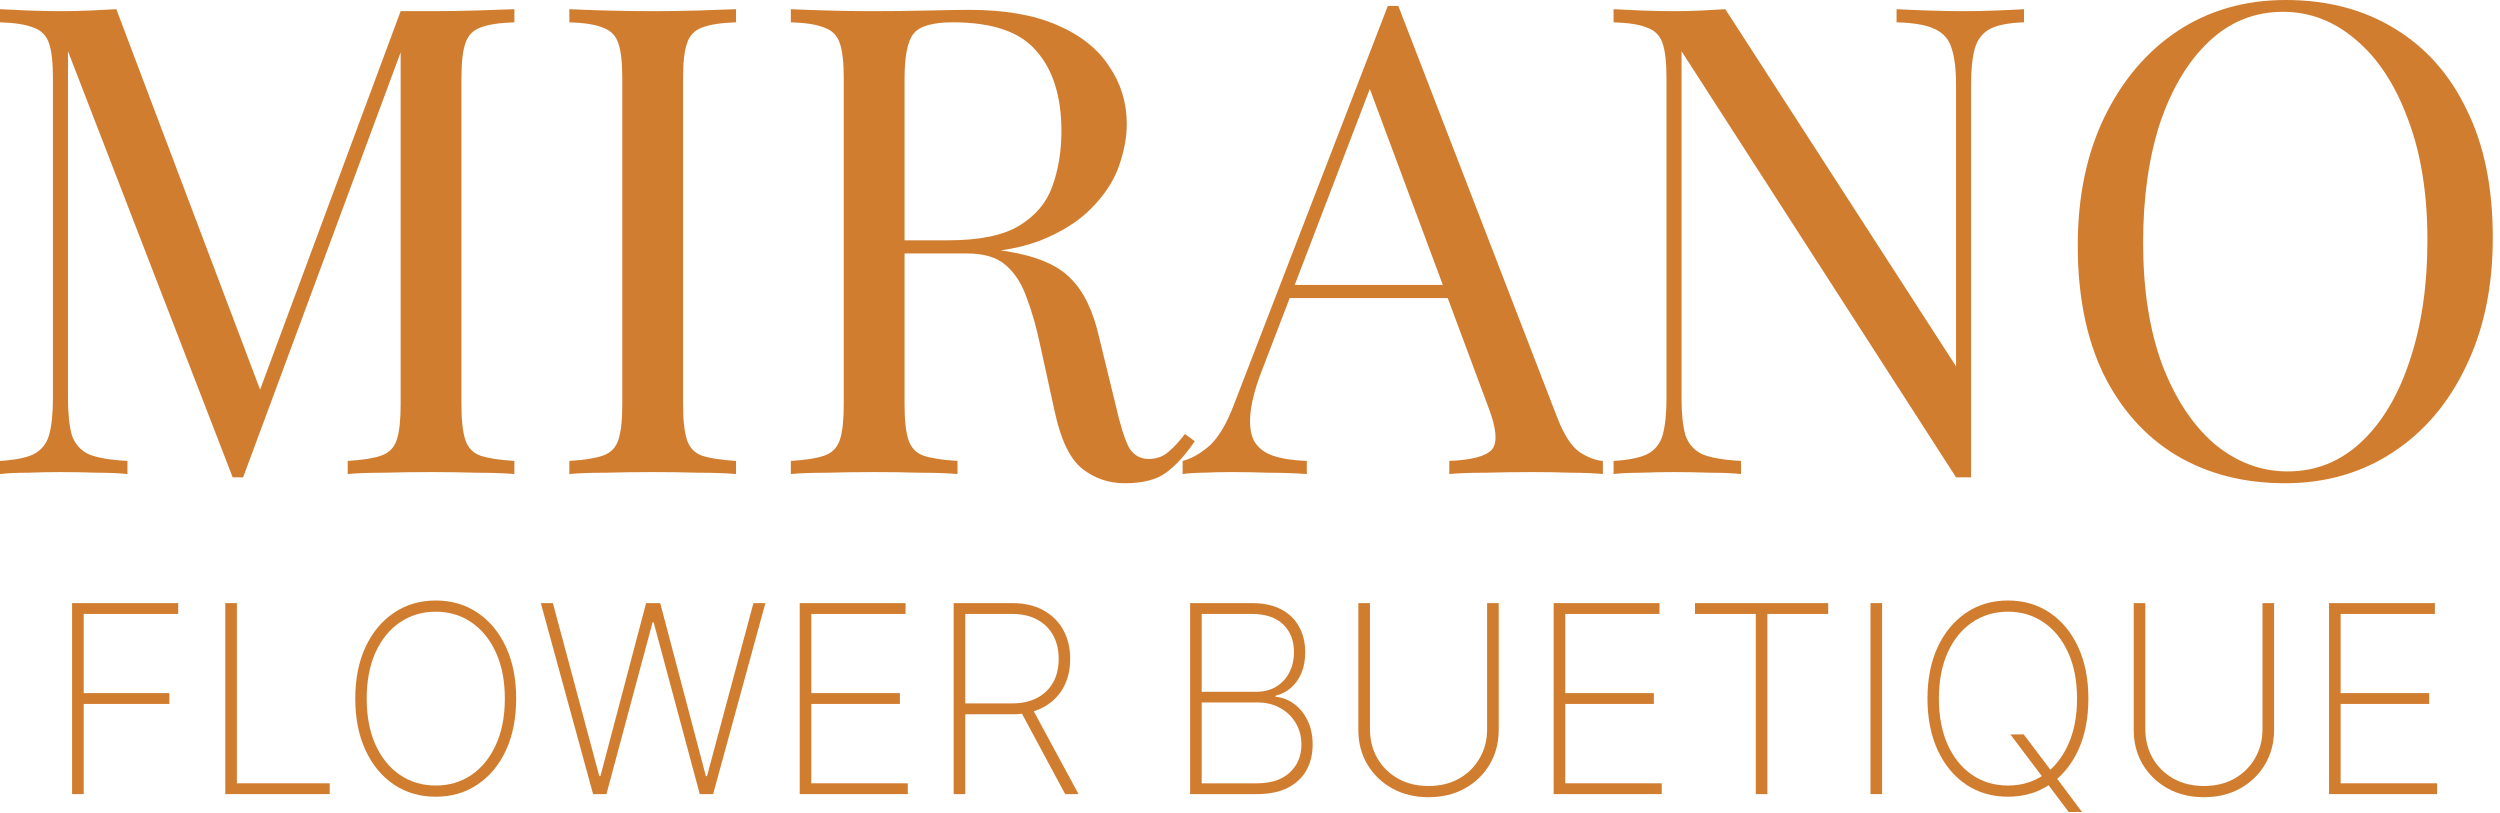
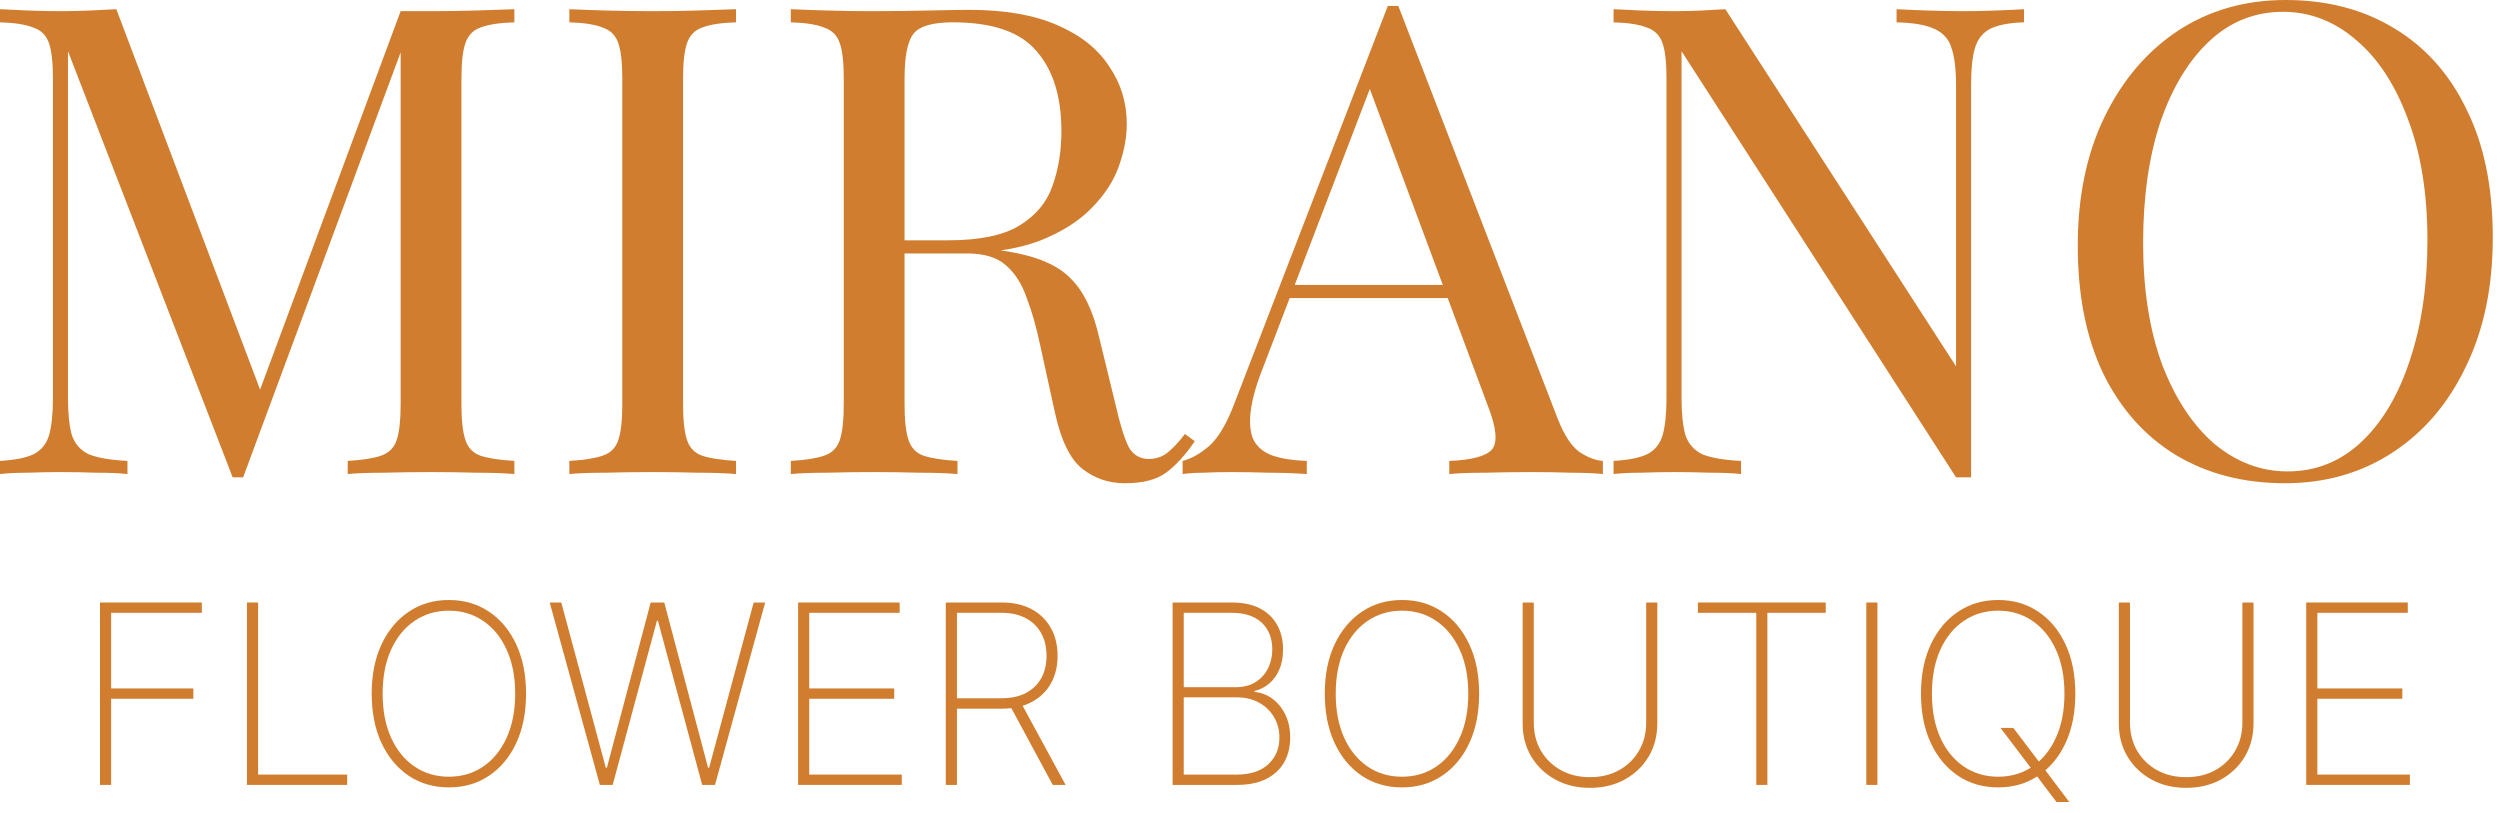
<svg xmlns="http://www.w3.org/2000/svg" width="200" height="65" viewBox="0 0 200 65" fill="none">
-   <path d="M186.323 63.529V48.249H194.79V49.115H187.251V55.449H194.337V56.315H187.251V62.664H194.968V63.529H186.323Z" fill="#D17D2F" />
-   <path d="M180.999 48.249H181.928V58.366C181.928 59.406 181.688 60.334 181.207 61.149C180.727 61.96 180.064 62.602 179.217 63.074C178.375 63.542 177.407 63.776 176.313 63.776C175.223 63.776 174.255 63.542 173.409 63.074C172.562 62.602 171.896 61.958 171.411 61.142C170.931 60.326 170.693 59.401 170.698 58.366V48.249H171.626V58.314C171.626 59.194 171.824 59.978 172.22 60.664C172.621 61.351 173.174 61.893 173.877 62.291C174.58 62.684 175.392 62.88 176.313 62.88C177.234 62.88 178.046 62.684 178.749 62.291C179.452 61.893 180.002 61.351 180.398 60.664C180.799 59.978 180.999 59.194 180.999 58.314V48.249Z" fill="#D17D2F" />
-   <path d="M160.831 58.754H161.9L164.114 61.687L164.322 61.97L166.565 64.962H165.495L163.653 62.507L163.46 62.239L160.831 58.754ZM167.07 55.889C167.07 57.466 166.797 58.844 166.253 60.023C165.708 61.197 164.95 62.109 163.98 62.761C163.014 63.412 161.9 63.738 160.638 63.738C159.37 63.738 158.251 63.412 157.281 62.761C156.315 62.104 155.56 61.189 155.015 60.015C154.471 58.836 154.198 57.461 154.198 55.889C154.198 54.312 154.471 52.937 155.015 51.763C155.565 50.59 156.322 49.677 157.288 49.025C158.253 48.369 159.37 48.04 160.638 48.04C161.9 48.04 163.014 48.366 163.98 49.018C164.95 49.669 165.708 50.584 166.253 51.763C166.797 52.937 167.07 54.312 167.07 55.889ZM166.163 55.889C166.163 54.472 165.926 53.243 165.45 52.204C164.98 51.164 164.329 50.361 163.497 49.794C162.665 49.222 161.712 48.936 160.638 48.936C159.563 48.936 158.61 49.219 157.778 49.786C156.946 50.348 156.293 51.152 155.817 52.196C155.347 53.236 155.112 54.467 155.112 55.889C155.112 57.297 155.345 58.523 155.81 59.568C156.28 60.607 156.931 61.413 157.763 61.985C158.595 62.557 159.553 62.843 160.638 62.843C161.712 62.843 162.665 62.559 163.497 61.992C164.329 61.42 164.98 60.615 165.45 59.575C165.926 58.535 166.163 57.307 166.163 55.889Z" fill="#D17D2F" />
-   <path d="M150.568 48.249V63.529H149.64V48.249H150.568Z" fill="#D17D2F" />
-   <path d="M135.599 49.115V48.249H146.257V49.115H141.392V63.529H140.463V49.115H135.599Z" fill="#D17D2F" />
-   <path d="M124.293 63.529V48.249H132.76V49.115H125.221V55.449H132.307V56.315H125.221V62.664H132.938V63.529H124.293Z" fill="#D17D2F" />
-   <path d="M118.969 48.249H119.898V58.366C119.898 59.406 119.657 60.334 119.177 61.149C118.697 61.96 118.033 62.602 117.187 63.074C116.345 63.542 115.377 63.776 114.283 63.776C113.193 63.776 112.225 63.542 111.379 63.074C110.532 62.602 109.866 61.958 109.381 61.142C108.9 60.326 108.663 59.401 108.668 58.366V48.249H109.596V58.314C109.596 59.194 109.794 59.978 110.19 60.664C110.591 61.351 111.143 61.893 111.847 62.291C112.55 62.684 113.362 62.88 114.283 62.88C115.204 62.88 116.016 62.684 116.719 62.291C117.422 61.893 117.972 61.351 118.368 60.664C118.769 59.978 118.969 59.194 118.969 58.314V48.249Z" fill="#D17D2F" />
-   <path d="M95.208 63.529V48.249H100.147C101.068 48.249 101.845 48.413 102.479 48.742C103.113 49.07 103.593 49.53 103.92 50.122C104.252 50.714 104.417 51.403 104.417 52.189C104.417 52.805 104.318 53.352 104.12 53.83C103.922 54.307 103.645 54.703 103.288 55.016C102.937 55.325 102.523 55.539 102.048 55.658V55.748C102.573 55.787 103.061 55.971 103.511 56.3C103.962 56.623 104.323 57.063 104.596 57.62C104.873 58.177 105.012 58.826 105.012 59.568C105.012 60.348 104.843 61.037 104.507 61.634C104.175 62.226 103.677 62.691 103.014 63.029C102.35 63.363 101.528 63.529 100.548 63.529H95.208ZM96.136 62.664H100.548C101.692 62.664 102.57 62.375 103.184 61.798C103.803 61.221 104.113 60.478 104.113 59.568C104.113 58.926 103.962 58.351 103.66 57.844C103.363 57.337 102.949 56.936 102.419 56.643C101.89 56.344 101.276 56.195 100.578 56.195H96.136V62.664ZM96.136 55.345H100.466C101.115 55.345 101.664 55.203 102.115 54.919C102.57 54.636 102.917 54.255 103.155 53.778C103.397 53.3 103.519 52.771 103.519 52.189C103.519 51.243 103.227 50.495 102.642 49.943C102.058 49.391 101.226 49.115 100.147 49.115H96.136V55.345Z" fill="#D17D2F" />
-   <path d="M76.294 63.529V48.249H80.981C81.942 48.249 82.768 48.438 83.462 48.816C84.155 49.194 84.687 49.719 85.058 50.391C85.43 51.057 85.615 51.833 85.615 52.718C85.615 53.594 85.43 54.365 85.058 55.031C84.687 55.693 84.155 56.21 83.462 56.583C82.773 56.956 81.949 57.143 80.988 57.143H76.792V56.27H80.966C81.748 56.27 82.417 56.123 82.971 55.83C83.526 55.536 83.952 55.126 84.249 54.599C84.546 54.066 84.695 53.44 84.695 52.718C84.695 51.992 84.546 51.36 84.249 50.823C83.952 50.281 83.523 49.861 82.964 49.562C82.409 49.264 81.741 49.115 80.959 49.115H77.223V63.529H76.294ZM82.541 56.605L86.284 63.529H85.214L81.493 56.605H82.541Z" fill="#D17D2F" />
-   <path d="M63.978 63.529V48.249H72.445V49.115H64.906V55.449H71.992V56.315H64.906V62.664H72.623V63.529H63.978Z" fill="#D17D2F" />
-   <path d="M47.447 63.529L43.265 48.249H44.231L47.944 62.089H48.034L51.688 48.249H52.817L56.471 62.089H56.56L60.274 48.249H61.232L57.05 63.529H55.981L52.289 49.779H52.208L48.516 63.529H47.447Z" fill="#D17D2F" />
-   <path d="M41.294 55.889C41.294 57.466 41.021 58.844 40.477 60.023C39.932 61.197 39.174 62.109 38.204 62.761C37.238 63.412 36.124 63.738 34.861 63.738C33.594 63.738 32.475 63.412 31.504 62.761C30.539 62.104 29.784 61.189 29.239 60.015C28.695 58.836 28.422 57.461 28.422 55.889C28.422 54.312 28.695 52.937 29.239 51.763C29.789 50.59 30.546 49.677 31.512 49.025C32.477 48.369 33.594 48.04 34.861 48.04C36.124 48.04 37.238 48.366 38.204 49.018C39.174 49.669 39.932 50.584 40.477 51.763C41.021 52.937 41.294 54.312 41.294 55.889ZM40.387 55.889C40.387 54.472 40.15 53.243 39.674 52.204C39.204 51.164 38.553 50.361 37.721 49.794C36.889 49.222 35.936 48.936 34.861 48.936C33.787 48.936 32.834 49.219 32.002 49.786C31.17 50.348 30.517 51.152 30.041 52.196C29.571 53.236 29.336 54.467 29.336 55.889C29.336 57.297 29.568 58.523 30.034 59.568C30.504 60.607 31.155 61.413 31.987 61.985C32.819 62.557 33.777 62.843 34.861 62.843C35.936 62.843 36.889 62.559 37.721 61.992C38.553 61.42 39.204 60.615 39.674 59.575C40.15 58.535 40.387 57.307 40.387 55.889Z" fill="#D17D2F" />
-   <path d="M18.022 63.529V48.249H18.951V62.664H26.378V63.529H18.022Z" fill="#D17D2F" />
-   <path d="M5.767 63.529V48.249H14.257V49.115H6.696V55.449H13.551V56.315H6.696V63.529H5.767Z" fill="#D17D2F" />
  <path d="M182.848 0C186.16 0 189.053 0.753 191.528 2.259C194.038 3.764 195.972 5.935 197.332 8.772C198.726 11.573 199.423 14.987 199.423 19.014C199.423 22.936 198.709 26.368 197.279 29.309C195.885 32.251 193.933 34.544 191.423 36.19C188.913 37.836 186.038 38.659 182.796 38.659C179.484 38.659 176.574 37.906 174.064 36.4C171.589 34.894 169.654 32.723 168.26 29.887C166.9 27.05 166.221 23.636 166.221 19.644C166.221 15.723 166.935 12.291 168.364 9.35C169.794 6.408 171.746 4.114 174.221 2.469C176.73 0.823 179.606 0 182.848 0ZM182.639 0.945C180.373 0.945 178.404 1.733 176.73 3.309C175.057 4.885 173.75 7.056 172.809 9.822C171.903 12.589 171.449 15.793 171.449 19.434C171.449 23.146 171.955 26.385 172.966 29.151C174.011 31.883 175.406 34.001 177.149 35.507C178.926 36.978 180.879 37.713 183.005 37.713C185.271 37.713 187.24 36.925 188.913 35.349C190.587 33.774 191.876 31.603 192.783 28.836C193.724 26.035 194.194 22.831 194.194 19.224C194.194 15.477 193.672 12.238 192.626 9.507C191.615 6.776 190.238 4.675 188.495 3.204C186.752 1.698 184.8 0.945 182.639 0.945Z" fill="#D17D2F" />
  <path d="M161.922 0.735V1.786C160.736 1.821 159.83 1.996 159.203 2.311C158.61 2.626 158.209 3.134 158 3.834C157.791 4.535 157.686 5.533 157.686 6.828V38.186C157.477 38.186 157.268 38.186 157.059 38.186C156.885 38.186 156.693 38.186 156.484 38.186L134.523 4.097V31.83C134.523 33.091 134.627 34.089 134.837 34.824C135.081 35.525 135.534 36.032 136.196 36.347C136.893 36.628 137.922 36.803 139.281 36.873V37.923C138.654 37.853 137.834 37.818 136.824 37.818C135.813 37.783 134.854 37.766 133.948 37.766C133.076 37.766 132.187 37.783 131.281 37.818C130.41 37.818 129.678 37.853 129.085 37.923V36.873C130.27 36.803 131.159 36.628 131.752 36.347C132.379 36.032 132.797 35.525 133.007 34.824C133.216 34.089 133.32 33.091 133.32 31.83V6.303C133.32 5.007 133.216 4.062 133.007 3.467C132.797 2.836 132.379 2.416 131.752 2.206C131.159 1.961 130.27 1.821 129.085 1.786V0.735C129.678 0.77 130.41 0.805 131.281 0.84C132.187 0.875 133.076 0.893 133.948 0.893C134.715 0.893 135.447 0.875 136.144 0.84C136.841 0.805 137.468 0.77 138.026 0.735L156.484 29.309V6.828C156.484 5.533 156.362 4.535 156.118 3.834C155.908 3.134 155.455 2.626 154.758 2.311C154.096 1.996 153.085 1.821 151.725 1.786V0.735C152.353 0.77 153.172 0.805 154.183 0.84C155.229 0.875 156.187 0.893 157.059 0.893C157.965 0.893 158.854 0.875 159.725 0.84C160.632 0.805 161.364 0.77 161.922 0.735Z" fill="#D17D2F" />
-   <path d="M111.864 0.473L124.622 33.511C125.145 34.842 125.738 35.735 126.4 36.19C127.062 36.61 127.672 36.838 128.23 36.873V37.923C127.533 37.853 126.679 37.818 125.668 37.818C124.657 37.783 123.646 37.766 122.635 37.766C121.276 37.766 120.003 37.783 118.818 37.818C117.633 37.818 116.674 37.853 115.942 37.923V36.873C117.72 36.803 118.853 36.505 119.341 35.98C119.829 35.419 119.725 34.246 119.027 32.461L109.302 6.356L110.139 5.673L101.041 29.414C100.483 30.815 100.152 32.005 100.047 32.986C99.942 33.931 100.03 34.684 100.308 35.244C100.622 35.805 101.128 36.207 101.825 36.453C102.557 36.698 103.463 36.838 104.544 36.873V37.923C103.568 37.853 102.539 37.818 101.459 37.818C100.413 37.783 99.437 37.766 98.531 37.766C97.659 37.766 96.91 37.783 96.282 37.818C95.69 37.818 95.132 37.853 94.609 37.923V36.873C95.306 36.698 96.021 36.295 96.753 35.665C97.485 34.999 98.147 33.879 98.74 32.303L111.027 0.473C111.167 0.473 111.306 0.473 111.446 0.473C111.585 0.473 111.725 0.473 111.864 0.473ZM118.243 22.796V23.846H102.661L103.184 22.796H118.243Z" fill="#D17D2F" />
-   <path d="M63.266 0.735C63.998 0.77 64.957 0.805 66.142 0.84C67.327 0.875 68.495 0.893 69.645 0.893C71.283 0.893 72.852 0.875 74.351 0.84C75.85 0.805 76.913 0.788 77.54 0.788C80.364 0.788 82.699 1.191 84.547 1.996C86.429 2.801 87.824 3.904 88.73 5.305C89.671 6.671 90.142 8.211 90.142 9.927C90.142 10.978 89.933 12.098 89.514 13.289C89.096 14.479 88.364 15.6 87.318 16.651C86.307 17.701 84.913 18.576 83.135 19.277C81.357 19.942 79.109 20.275 76.39 20.275H71.37V19.224H75.867C78.342 19.224 80.225 18.839 81.514 18.069C82.839 17.263 83.728 16.213 84.181 14.917C84.669 13.586 84.913 12.116 84.913 10.505C84.913 7.739 84.251 5.603 82.926 4.097C81.636 2.556 79.405 1.786 76.233 1.786C74.63 1.786 73.584 2.083 73.096 2.679C72.608 3.274 72.364 4.482 72.364 6.303V32.356C72.364 33.616 72.469 34.562 72.678 35.192C72.887 35.822 73.288 36.242 73.88 36.453C74.508 36.663 75.414 36.803 76.599 36.873V37.923C75.797 37.853 74.787 37.818 73.567 37.818C72.381 37.783 71.179 37.766 69.959 37.766C68.599 37.766 67.327 37.783 66.142 37.818C64.957 37.818 63.998 37.853 63.266 37.923V36.873C64.451 36.803 65.34 36.663 65.933 36.453C66.56 36.242 66.978 35.822 67.187 35.192C67.397 34.562 67.501 33.616 67.501 32.356V6.303C67.501 5.007 67.397 4.062 67.187 3.467C66.978 2.836 66.56 2.416 65.933 2.206C65.34 1.961 64.451 1.821 63.266 1.786V0.735ZM71.58 19.382C73.462 19.452 74.943 19.539 76.024 19.644C77.105 19.715 77.976 19.785 78.638 19.855C79.336 19.925 79.998 20.012 80.625 20.117C82.961 20.502 84.634 21.22 85.645 22.271C86.691 23.286 87.458 24.88 87.946 27.05L89.253 32.408C89.601 33.949 89.95 35.069 90.299 35.77C90.682 36.435 91.257 36.75 92.024 36.715C92.617 36.68 93.105 36.487 93.488 36.137C93.906 35.787 94.342 35.315 94.795 34.719L95.58 35.297C94.848 36.383 94.081 37.223 93.279 37.818C92.512 38.378 91.414 38.659 89.985 38.659C88.695 38.659 87.562 38.273 86.586 37.503C85.61 36.733 84.878 35.227 84.39 32.986L83.24 27.733C82.926 26.228 82.56 24.932 82.142 23.846C81.758 22.726 81.201 21.851 80.469 21.22C79.771 20.59 78.726 20.275 77.331 20.275H71.684L71.58 19.382Z" fill="#D17D2F" />
+   <path d="M111.864 0.473L124.622 33.511C125.145 34.842 125.738 35.735 126.4 36.19C127.062 36.61 127.672 36.838 128.23 36.873V37.923C127.533 37.853 126.679 37.818 125.668 37.818C124.657 37.783 123.646 37.766 122.635 37.766C121.276 37.766 120.003 37.783 118.818 37.818C117.633 37.818 116.674 37.853 115.942 37.923V36.873C117.72 36.803 118.853 36.505 119.341 35.98C119.829 35.419 119.725 34.246 119.027 32.461L109.302 6.356L110.138 5.673L101.04 29.414C100.483 30.815 100.152 32.005 100.047 32.986C99.942 33.931 100.03 34.684 100.308 35.244C100.622 35.805 101.128 36.207 101.825 36.453C102.557 36.698 103.463 36.838 104.544 36.873V37.923C103.568 37.853 102.539 37.818 101.459 37.818C100.413 37.783 99.437 37.766 98.531 37.766C97.659 37.766 96.91 37.783 96.282 37.818C95.69 37.818 95.132 37.853 94.609 37.923V36.873C95.306 36.698 96.021 36.295 96.753 35.665C97.485 34.999 98.147 33.879 98.74 32.303L111.027 0.473C111.167 0.473 111.306 0.473 111.446 0.473C111.585 0.473 111.725 0.473 111.864 0.473ZM118.243 22.796V23.846H102.661L103.184 22.796H118.243Z" fill="#D17D2F" />
+   <path d="M63.266 0.735C63.998 0.77 64.957 0.805 66.142 0.84C67.327 0.875 68.495 0.893 69.645 0.893C71.283 0.893 72.852 0.875 74.351 0.84C75.85 0.805 76.913 0.788 77.54 0.788C80.364 0.788 82.7 1.191 84.547 1.996C86.429 2.801 87.824 3.904 88.73 5.305C89.671 6.671 90.142 8.211 90.142 9.927C90.142 10.978 89.933 12.098 89.514 13.289C89.096 14.479 88.364 15.6 87.318 16.651C86.307 17.701 84.913 18.576 83.135 19.277C81.357 19.942 79.109 20.275 76.39 20.275H71.371V19.224H75.867C78.342 19.224 80.225 18.839 81.514 18.069C82.839 17.263 83.728 16.213 84.181 14.917C84.669 13.586 84.913 12.116 84.913 10.505C84.913 7.739 84.251 5.603 82.926 4.097C81.636 2.556 79.405 1.786 76.233 1.786C74.63 1.786 73.584 2.083 73.096 2.679C72.608 3.274 72.364 4.482 72.364 6.303V32.356C72.364 33.616 72.469 34.562 72.678 35.192C72.887 35.822 73.288 36.242 73.88 36.453C74.508 36.663 75.414 36.803 76.599 36.873V37.923C75.797 37.853 74.787 37.818 73.567 37.818C72.381 37.783 71.179 37.766 69.959 37.766C68.599 37.766 67.327 37.783 66.142 37.818C64.957 37.818 63.998 37.853 63.266 37.923V36.873C64.451 36.803 65.34 36.663 65.933 36.453C66.56 36.242 66.978 35.822 67.188 35.192C67.397 34.562 67.501 33.616 67.501 32.356V6.303C67.501 5.007 67.397 4.062 67.188 3.467C66.978 2.836 66.56 2.416 65.933 2.206C65.34 1.961 64.451 1.821 63.266 1.786V0.735ZM71.58 19.382C73.462 19.452 74.944 19.539 76.024 19.644C77.105 19.715 77.976 19.785 78.638 19.855C79.336 19.925 79.998 20.012 80.625 20.117C82.961 20.502 84.634 21.22 85.645 22.271C86.691 23.286 87.458 24.88 87.946 27.05L89.253 32.408C89.601 33.949 89.95 35.069 90.299 35.77C90.682 36.435 91.257 36.75 92.024 36.715C92.617 36.68 93.105 36.487 93.488 36.137C93.906 35.787 94.342 35.315 94.795 34.719L95.58 35.297C94.848 36.383 94.081 37.223 93.279 37.818C92.512 38.378 91.414 38.659 89.985 38.659C88.695 38.659 87.562 38.273 86.586 37.503C85.61 36.733 84.878 35.227 84.39 32.986L83.24 27.733C82.926 26.228 82.56 24.932 82.142 23.846C81.758 22.726 81.201 21.851 80.469 21.22C79.771 20.59 78.726 20.275 77.331 20.275H71.684L71.58 19.382Z" fill="#D17D2F" />
  <path d="M58.881 0.735V1.786C57.696 1.821 56.789 1.961 56.162 2.206C55.569 2.416 55.168 2.836 54.959 3.467C54.75 4.062 54.645 5.007 54.645 6.303V32.356C54.645 33.616 54.75 34.562 54.959 35.192C55.168 35.822 55.569 36.242 56.162 36.453C56.789 36.663 57.696 36.803 58.881 36.873V37.923C58.079 37.853 57.068 37.818 55.848 37.818C54.663 37.783 53.46 37.766 52.24 37.766C50.881 37.766 49.608 37.783 48.423 37.818C47.238 37.818 46.279 37.853 45.547 37.923V36.873C46.733 36.803 47.621 36.663 48.214 36.453C48.842 36.242 49.26 35.822 49.469 35.192C49.678 34.562 49.783 33.616 49.783 32.356V6.303C49.783 5.007 49.678 4.062 49.469 3.467C49.26 2.836 48.842 2.416 48.214 2.206C47.621 1.961 46.733 1.821 45.547 1.786V0.735C46.279 0.77 47.238 0.805 48.423 0.84C49.608 0.875 50.881 0.893 52.24 0.893C53.46 0.893 54.663 0.875 55.848 0.84C57.068 0.805 58.079 0.77 58.881 0.735Z" fill="#D17D2F" />
  <path d="M41.15 0.735V1.786C39.965 1.821 39.059 1.961 38.431 2.206C37.839 2.416 37.438 2.836 37.229 3.467C37.02 4.062 36.915 5.007 36.915 6.303V32.355C36.915 33.616 37.02 34.562 37.229 35.192C37.438 35.822 37.839 36.242 38.431 36.453C39.059 36.663 39.965 36.803 41.15 36.873V37.923C40.349 37.853 39.338 37.818 38.118 37.818C36.932 37.783 35.73 37.766 34.51 37.766C33.15 37.766 31.878 37.783 30.693 37.818C29.508 37.818 28.549 37.853 27.817 37.923V36.873C29.002 36.803 29.891 36.663 30.484 36.453C31.111 36.242 31.529 35.822 31.739 35.192C31.948 34.562 32.052 33.616 32.052 32.355V3.467L32.261 3.624L19.451 38.186H18.614L5.438 4.097V31.83C5.438 33.091 5.542 34.089 5.752 34.824C5.996 35.525 6.449 36.032 7.111 36.347C7.808 36.628 8.837 36.803 10.196 36.873V37.923C9.569 37.853 8.749 37.818 7.739 37.818C6.728 37.783 5.769 37.766 4.863 37.766C3.991 37.766 3.102 37.783 2.196 37.818C1.325 37.818 0.593 37.853 0 37.923V36.873C1.185 36.803 2.074 36.628 2.667 36.347C3.294 36.032 3.712 35.525 3.922 34.824C4.131 34.089 4.235 33.091 4.235 31.83V6.303C4.235 5.007 4.131 4.062 3.922 3.467C3.712 2.836 3.294 2.416 2.667 2.206C2.074 1.961 1.185 1.821 0 1.786V0.735C0.593 0.77 1.325 0.805 2.196 0.84C3.102 0.875 3.991 0.893 4.863 0.893C5.63 0.893 6.414 0.875 7.216 0.84C8.052 0.805 8.749 0.77 9.307 0.735L21.177 32.145L20.288 32.566L32.052 0.893C32.471 0.893 32.871 0.893 33.255 0.893C33.673 0.893 34.092 0.893 34.51 0.893C35.73 0.893 36.932 0.875 38.118 0.84C39.338 0.805 40.349 0.77 41.15 0.735Z" fill="#D17D2F" />
+   <path d="M184.498 62.793V48.2H192.622V49.026H185.389V55.076H192.187V55.902H185.389V61.966H192.793V62.793H184.498Z" fill="#D17D2F" />
+   <path d="M179.391 48.2H180.282V57.862C180.282 58.855 180.051 59.741 179.59 60.52C179.13 61.294 178.493 61.907 177.681 62.358C176.873 62.805 175.944 63.028 174.895 63.028C173.85 63.028 172.921 62.805 172.108 62.358C171.296 61.907 170.657 61.292 170.192 60.513C169.731 59.734 169.503 58.85 169.508 57.862V48.2H170.398V57.812C170.398 58.653 170.588 59.401 170.968 60.057C171.353 60.712 171.883 61.23 172.557 61.61C173.232 61.985 174.011 62.173 174.895 62.173C175.778 62.173 176.557 61.985 177.232 61.61C177.906 61.23 178.434 60.712 178.814 60.057C179.199 59.401 179.391 58.653 179.391 57.812V48.2Z" fill="#D17D2F" />
+   <path d="M160.041 58.233H161.067L163.191 61.033L163.39 61.304L165.542 64.161H164.516L162.749 61.817L162.564 61.56L160.041 58.233ZM166.027 55.496C166.027 57.002 165.765 58.318 165.243 59.444C164.72 60.565 163.993 61.437 163.062 62.059C162.136 62.681 161.067 62.992 159.856 62.992C158.64 62.992 157.566 62.681 156.635 62.059C155.709 61.432 154.984 60.558 154.462 59.437C153.939 58.311 153.678 56.997 153.678 55.496C153.678 53.99 153.939 52.677 154.462 51.556C154.989 50.435 155.716 49.563 156.642 48.941C157.568 48.313 158.64 48 159.856 48C161.067 48 162.136 48.311 163.062 48.934C163.993 49.556 164.72 50.43 165.243 51.556C165.765 52.677 166.027 53.99 166.027 55.496ZM165.157 55.496C165.157 54.142 164.929 52.969 164.473 51.976C164.022 50.983 163.397 50.216 162.599 49.675C161.801 49.128 160.887 48.855 159.856 48.855C158.825 48.855 157.911 49.126 157.112 49.667C156.314 50.204 155.687 50.971 155.231 51.969C154.78 52.962 154.554 54.138 154.554 55.496C154.554 56.841 154.778 58.012 155.224 59.009C155.675 60.002 156.3 60.772 157.098 61.318C157.896 61.864 158.815 62.137 159.856 62.137C160.887 62.137 161.801 61.867 162.599 61.325C163.397 60.779 164.022 60.009 164.473 59.016C164.929 58.023 165.157 56.85 165.157 55.496Z" fill="#D17D2F" />
+   <path d="M150.195 48.2V62.793H149.304V48.2H150.195Z" fill="#D17D2F" />
+   <path d="M135.833 49.026V48.2H146.059V49.026H141.391V62.793H140.501V49.026H135.833Z" fill="#D17D2F" />
+   <path d="M131.695 48.2H132.586V57.862C132.586 58.855 132.355 59.741 131.895 60.52C131.434 61.294 130.797 61.907 129.985 62.358C129.177 62.805 128.249 63.028 127.199 63.028C126.154 63.028 125.225 62.805 124.413 62.358C123.6 61.907 122.961 61.292 122.496 60.513C122.035 59.734 121.807 58.85 121.812 57.862V48.2H122.702V57.812C122.702 58.653 122.892 59.401 123.272 60.057C123.657 60.712 124.187 61.23 124.861 61.61C125.536 61.985 126.315 62.173 127.199 62.173C128.082 62.173 128.861 61.985 129.536 61.61C130.21 61.23 130.738 60.712 131.118 60.057C131.503 59.401 131.695 58.653 131.695 57.812V48.2Z" fill="#D17D2F" />
+   <path d="M118.331 55.496C118.331 57.002 118.07 58.318 117.547 59.444C117.024 60.565 116.298 61.437 115.367 62.059C114.44 62.681 113.371 62.992 112.16 62.992C110.944 62.992 109.87 62.681 108.939 62.059C108.013 61.432 107.288 60.558 106.766 59.437C106.243 58.311 105.982 56.997 105.982 55.496C105.982 53.99 106.243 52.677 106.766 51.556C107.293 50.435 108.02 49.563 108.946 48.941C109.873 48.313 110.944 48 112.16 48C113.371 48 114.44 48.311 115.367 48.934C116.298 49.556 117.024 50.43 117.547 51.556C118.07 52.677 118.331 53.99 118.331 55.496ZM117.462 55.496C117.462 54.142 117.233 52.969 116.777 51.976C116.326 50.983 115.701 50.216 114.903 49.675C114.105 49.128 113.191 48.855 112.16 48.855C111.129 48.855 110.215 49.126 109.417 49.667C108.619 50.204 107.991 50.971 107.535 51.969C107.084 52.962 106.858 54.138 106.858 55.496C106.858 56.841 107.082 58.012 107.528 59.009C107.98 60.002 108.604 60.772 109.402 61.318C110.2 61.864 111.12 62.137 112.16 62.137C113.191 62.137 114.105 61.867 114.903 61.325C115.701 60.779 116.326 60.009 116.777 59.016C117.233 58.023 117.462 56.85 117.462 55.496Z" fill="#D17D2F" />
+   <path d="M93.809 62.793V48.2H98.548C99.432 48.2 100.177 48.356 100.786 48.67C101.394 48.983 101.854 49.423 102.168 49.988C102.486 50.553 102.645 51.211 102.645 51.962C102.645 52.551 102.55 53.074 102.36 53.529C102.17 53.986 101.904 54.363 101.562 54.663C101.225 54.957 100.828 55.161 100.372 55.275V55.361C100.876 55.399 101.344 55.575 101.776 55.888C102.208 56.197 102.555 56.617 102.816 57.149C103.082 57.681 103.215 58.301 103.215 59.009C103.215 59.755 103.054 60.413 102.731 60.983C102.413 61.548 101.935 61.992 101.299 62.316C100.662 62.634 99.873 62.793 98.933 62.793H93.809ZM94.7 61.966H98.933C100.03 61.966 100.873 61.691 101.462 61.14C102.056 60.589 102.353 59.879 102.353 59.009C102.353 58.396 102.208 57.848 101.919 57.363C101.633 56.879 101.237 56.496 100.729 56.216C100.22 55.931 99.631 55.788 98.961 55.788H94.7V61.966ZM94.7 54.976H98.855C99.477 54.976 100.004 54.841 100.436 54.57C100.873 54.299 101.206 53.936 101.434 53.48C101.667 53.024 101.783 52.518 101.783 51.962C101.783 51.059 101.503 50.344 100.942 49.817C100.382 49.29 99.584 49.026 98.548 49.026H94.7V54.976Z" fill="#D17D2F" />
+   <path d="M75.664 62.793V48.2H80.16C81.082 48.2 81.875 48.38 82.54 48.741C83.205 49.102 83.716 49.603 84.072 50.245C84.428 50.881 84.607 51.622 84.607 52.468C84.607 53.304 84.428 54.04 84.072 54.677C83.716 55.309 83.205 55.803 82.54 56.159C81.88 56.515 81.089 56.693 80.167 56.693H76.141V55.86H80.146C80.897 55.86 81.538 55.719 82.07 55.439C82.602 55.159 83.01 54.767 83.296 54.264C83.581 53.755 83.723 53.157 83.723 52.468C83.723 51.774 83.581 51.171 83.296 50.658C83.01 50.14 82.6 49.739 82.063 49.454C81.531 49.169 80.889 49.026 80.139 49.026H76.555V62.793H75.664ZM81.657 56.18L85.248 62.793H84.222L80.652 56.18H81.657Z" fill="#D17D2F" />
+   <path d="M63.848 62.793V48.2H71.971V49.026H64.738V55.076H71.536V55.902H64.738V61.966H72.142V62.793H63.848Z" fill="#D17D2F" />
+   <path d="M47.988 62.793L43.976 48.2H44.902L48.465 61.418H48.551L52.056 48.2H53.14L56.645 61.418H56.731L60.294 48.2H61.213L57.201 62.793H56.175L52.634 49.66H52.555L49.014 62.793H47.988Z" fill="#D17D2F" />
+   <path d="M42.084 55.496C42.084 57.002 41.823 58.318 41.3 59.444C40.778 60.565 40.051 61.437 39.12 62.059C38.193 62.681 37.125 62.992 35.913 62.992C34.697 62.992 33.623 62.681 32.692 62.059C31.766 61.432 31.042 60.558 30.519 59.437C29.997 58.311 29.735 56.997 29.735 55.496C29.735 53.99 29.997 52.677 30.519 51.556C31.046 50.435 31.773 49.563 32.7 48.941C33.626 48.313 34.697 48 35.913 48C37.125 48 38.193 48.311 39.12 48.934C40.051 49.556 40.778 50.43 41.3 51.556C41.823 52.677 42.084 53.99 42.084 55.496ZM41.215 55.496C41.215 54.142 40.987 52.969 40.531 51.976C40.079 50.983 39.455 50.216 38.657 49.675C37.858 49.128 36.944 48.855 35.913 48.855C34.882 48.855 33.968 49.126 33.17 49.667C32.372 50.204 31.745 50.971 31.289 51.969C30.837 52.962 30.612 54.138 30.612 55.496C30.612 56.841 30.835 58.012 31.282 59.009C31.733 60.002 32.358 60.772 33.156 61.318C33.954 61.864 34.873 62.137 35.913 62.137C36.944 62.137 37.858 61.867 38.657 61.325C39.455 60.779 40.079 60.009 40.531 59.016C40.987 58.023 41.215 56.85 41.215 55.496Z" fill="#D17D2F" />
+   <path d="M19.757 62.793V48.2H20.648V61.966H27.774V62.793H19.757Z" fill="#D17D2F" />
+   <path d="M8 62.793V48.2H16.145V49.026H8.891V55.076H15.468V55.902H8.891V62.793H8Z" fill="#D17D2F" />
</svg>
